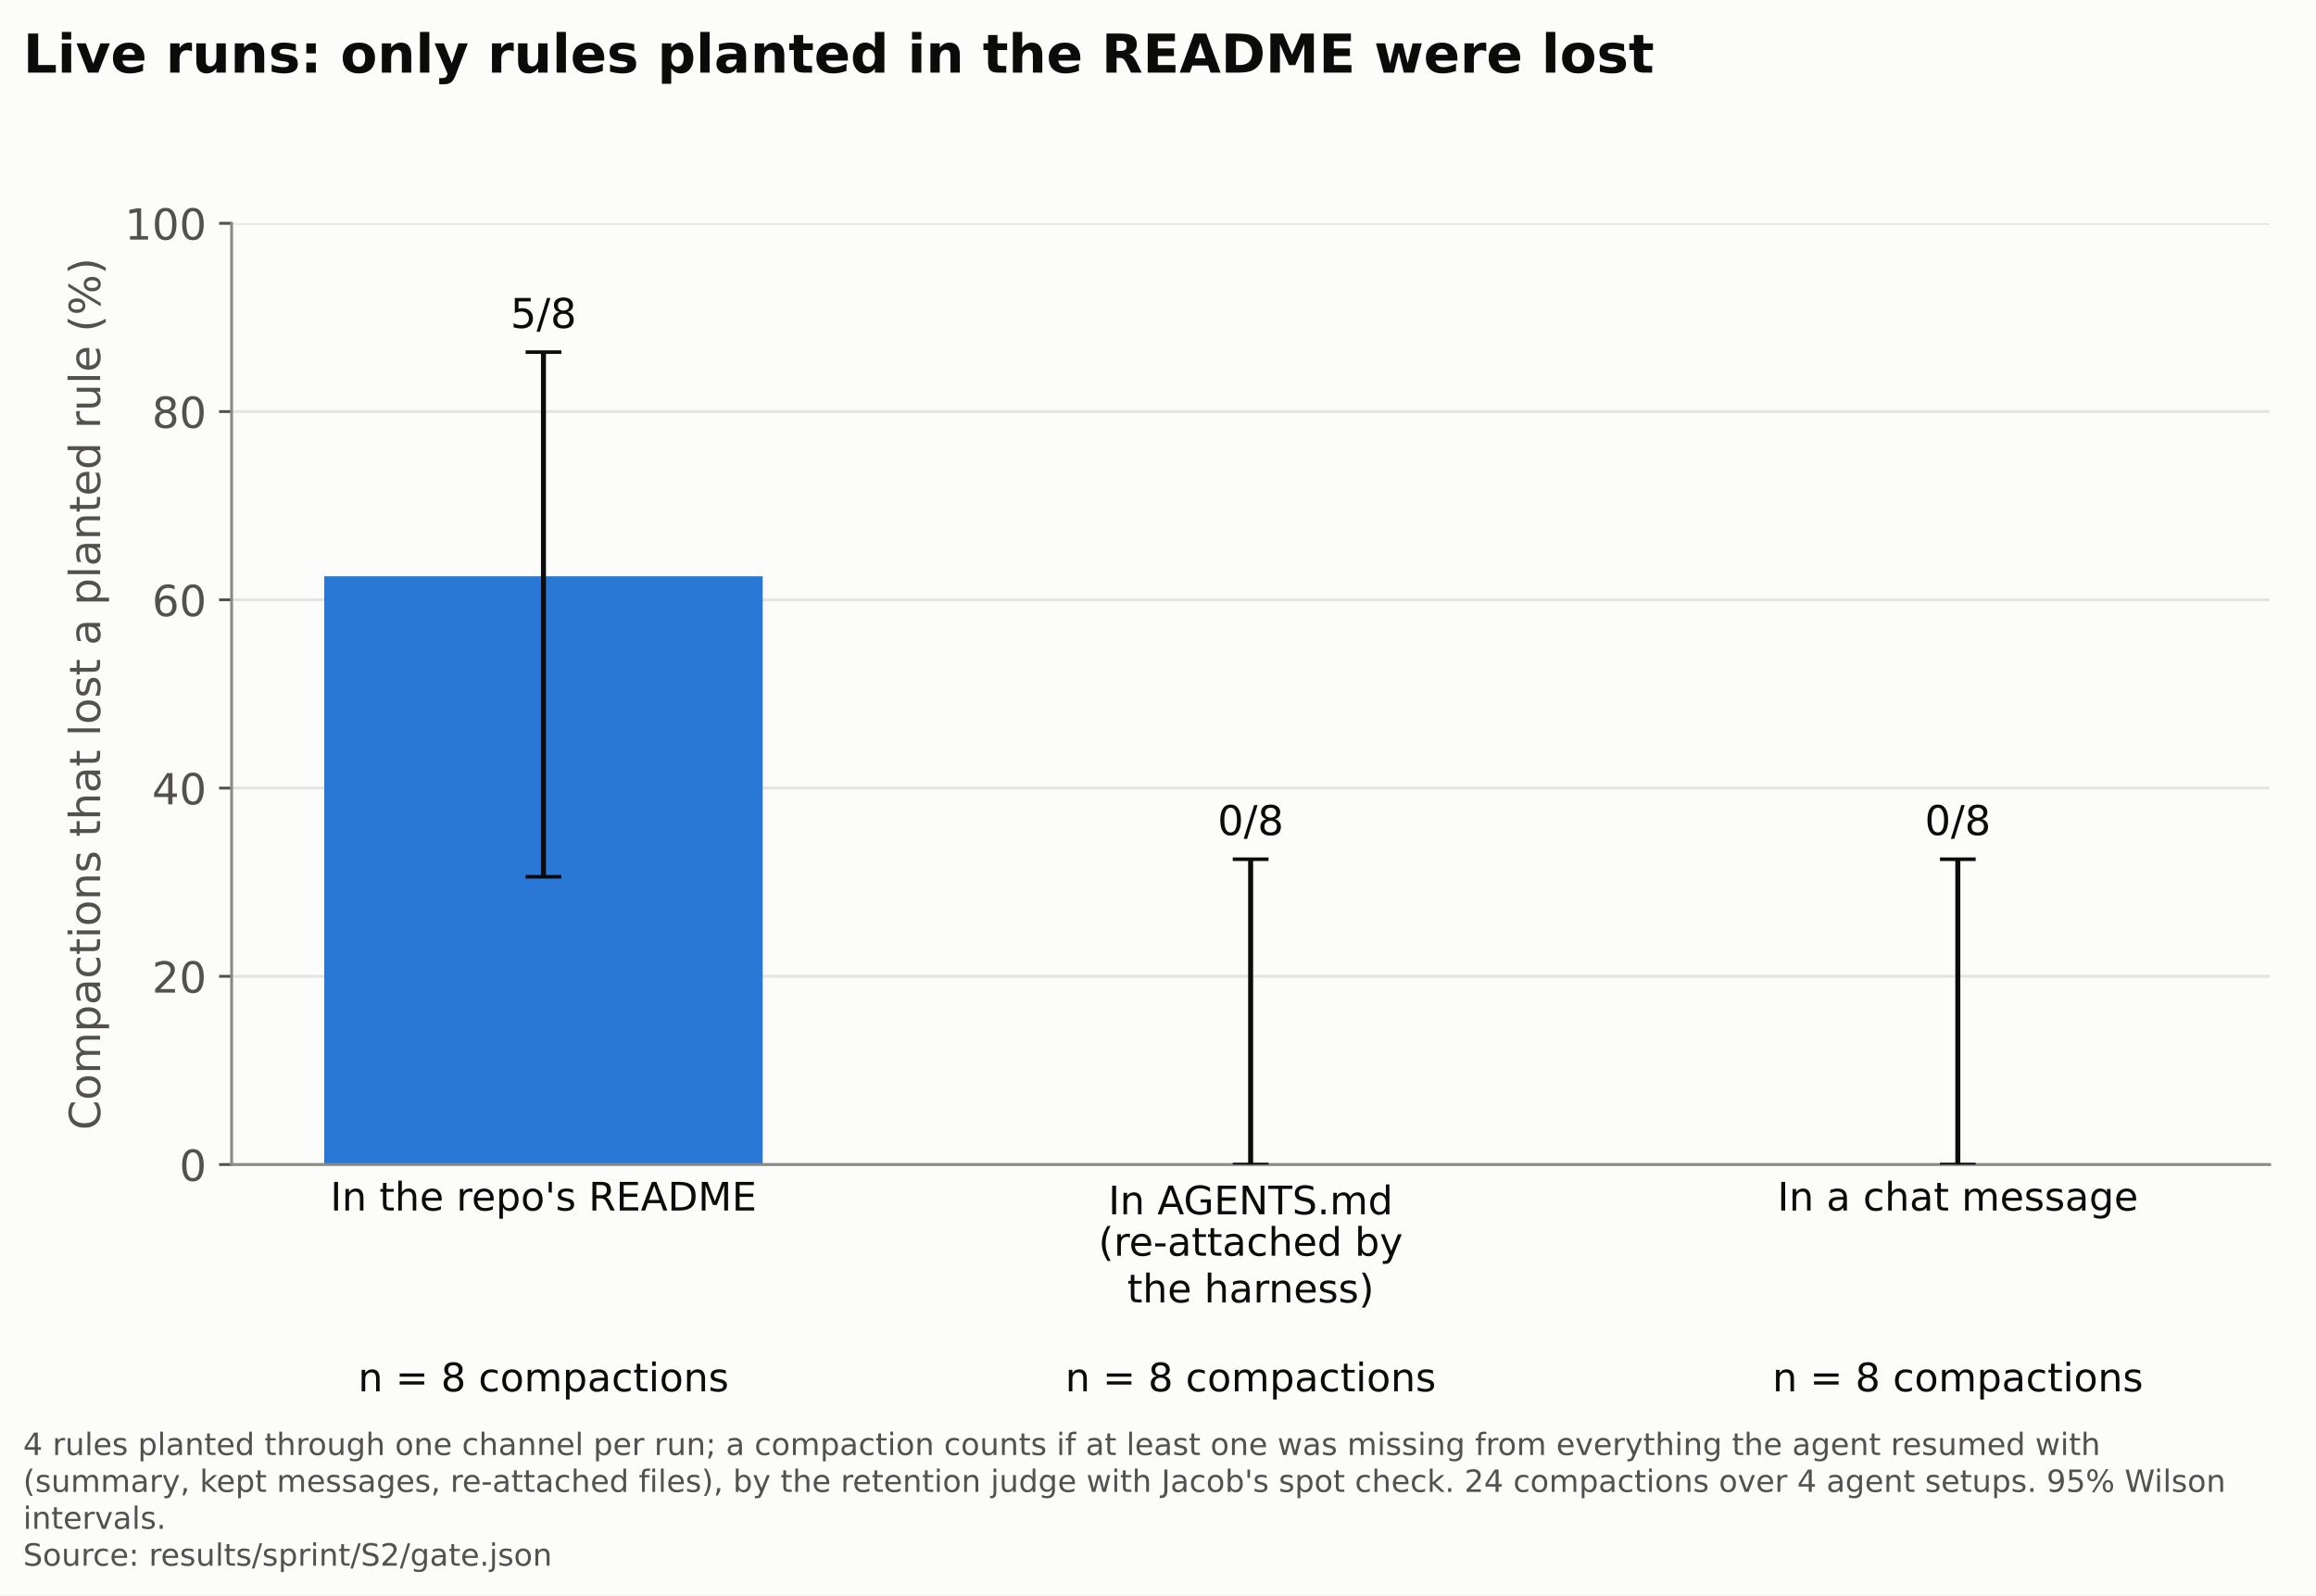
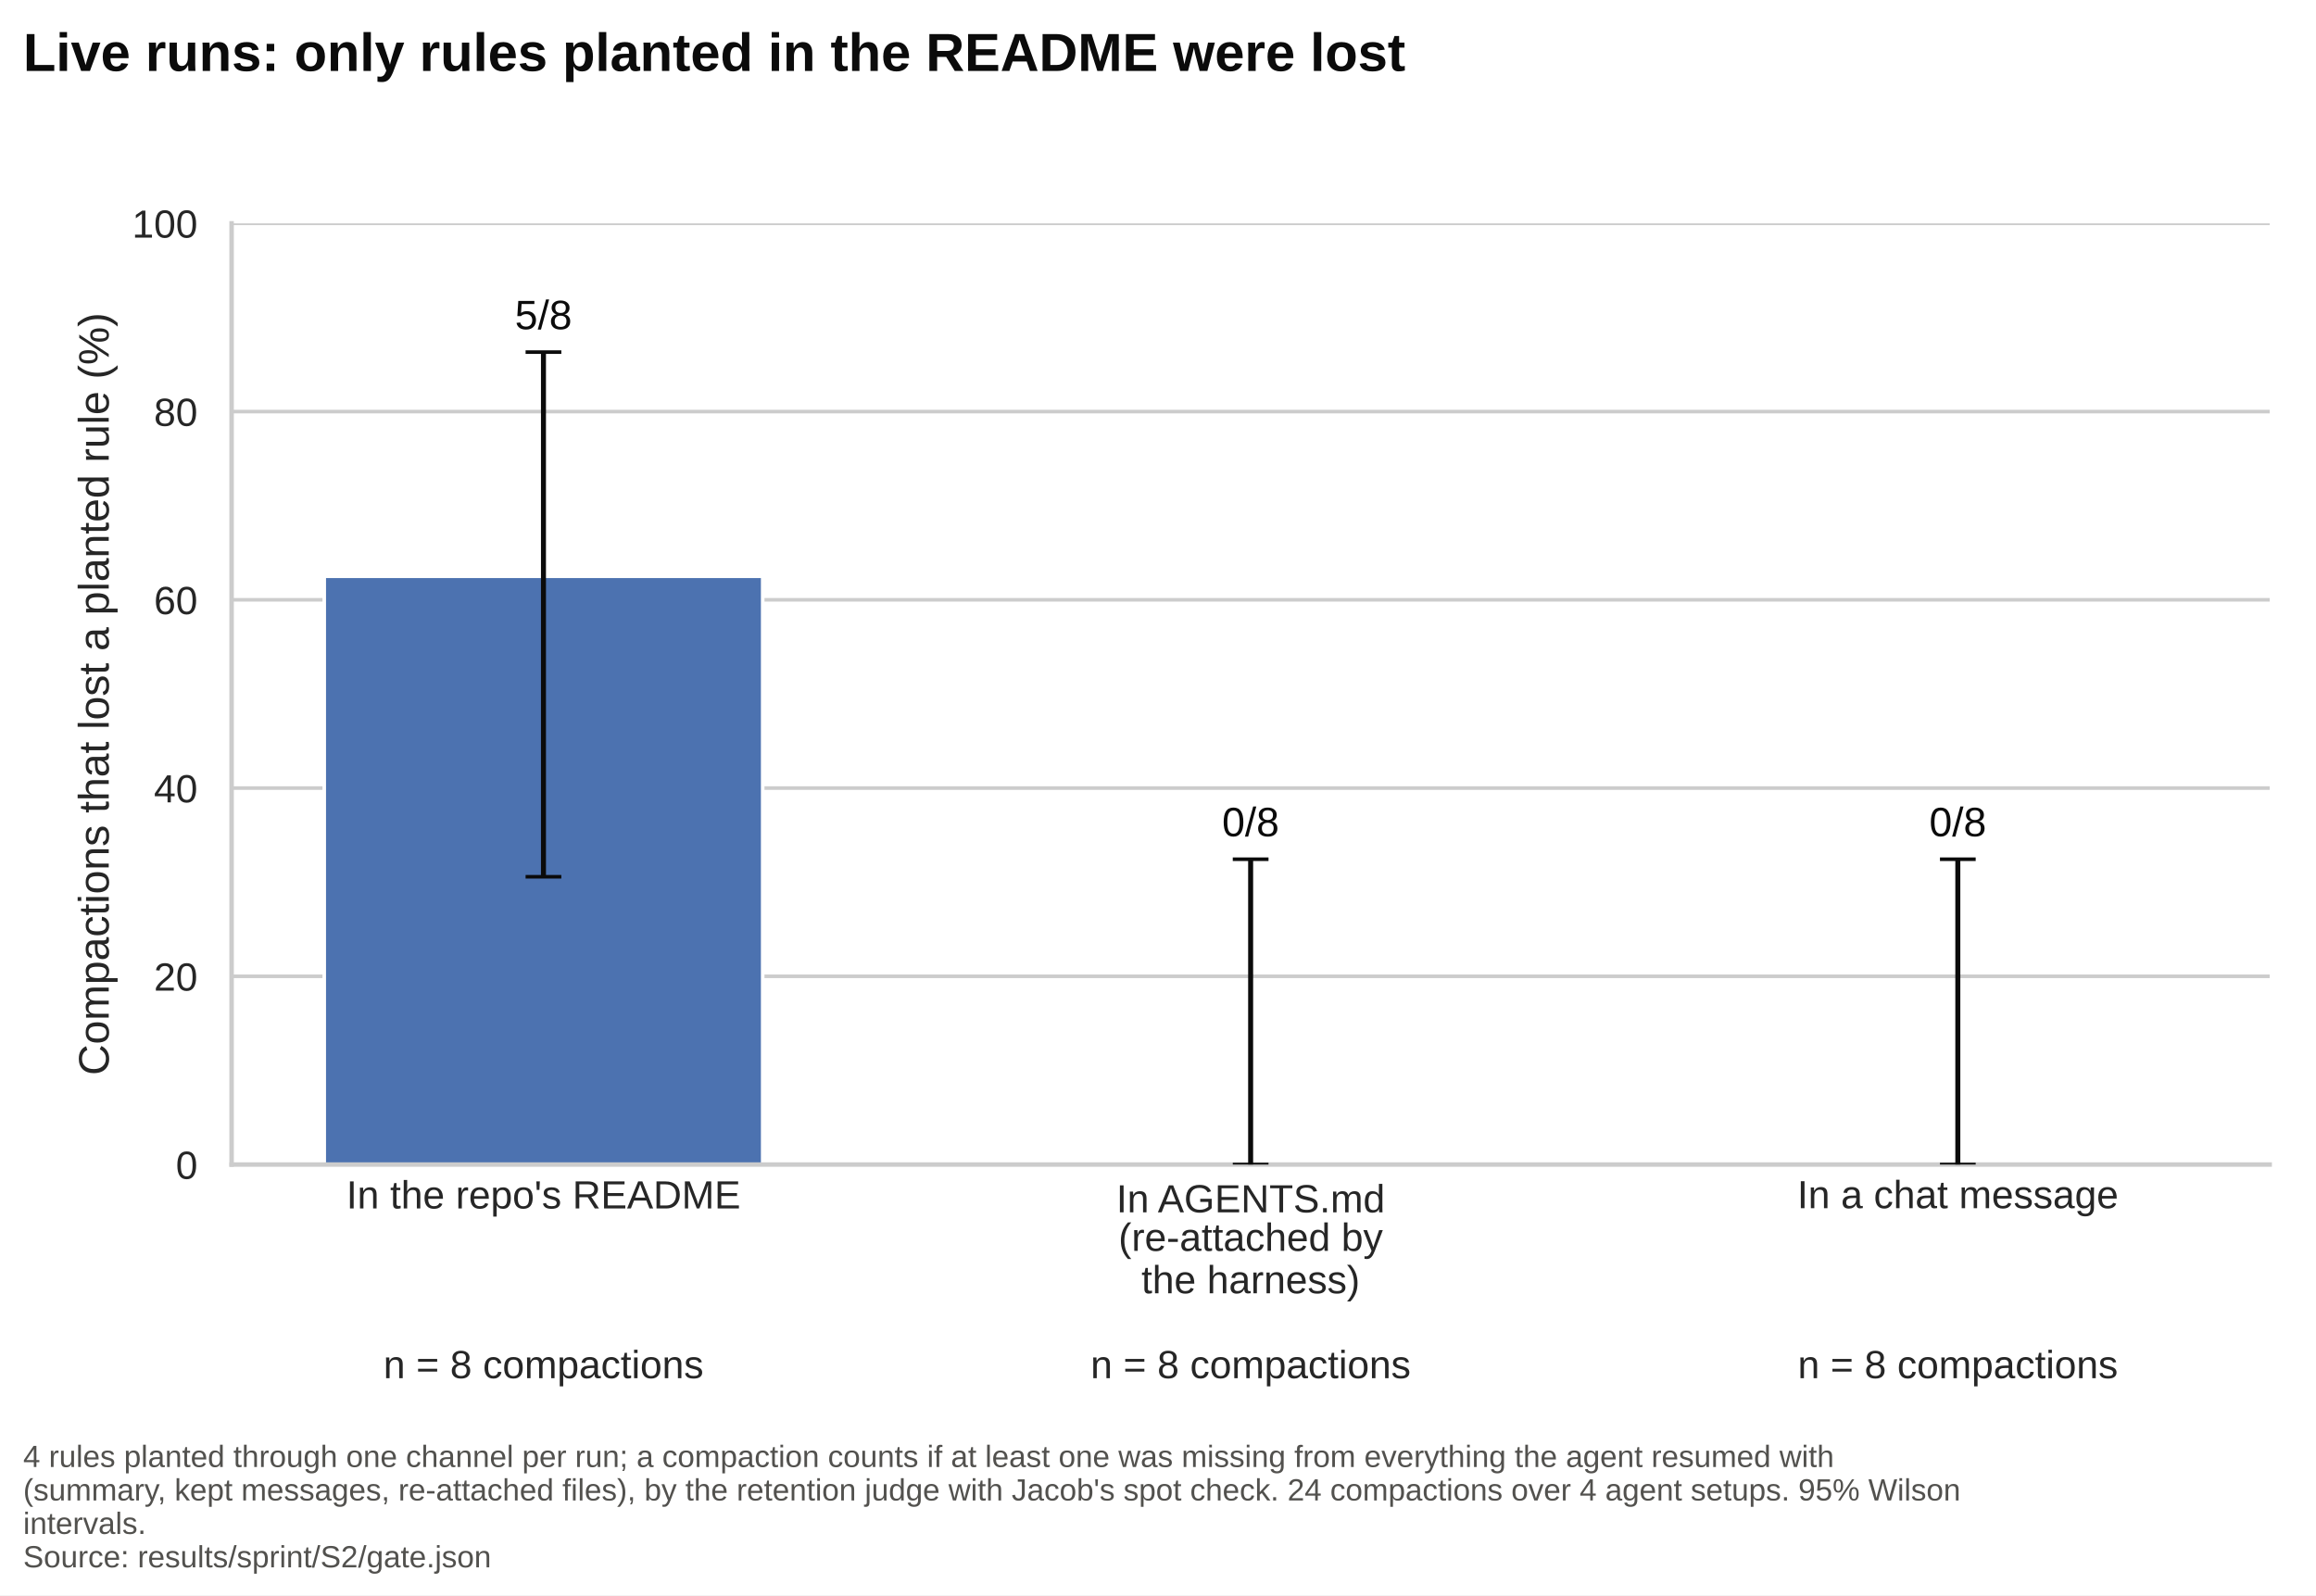
<svg xmlns="http://www.w3.org/2000/svg" xmlns:xlink="http://www.w3.org/1999/xlink" width="648pt" height="446.4pt" viewBox="0 0 648 446.4" version="1.1">
  <defs>
    <style type="text/css">*{stroke-linejoin: round; stroke-linecap: butt}</style>
  </defs>
  <g id="figure_1">
    <g id="patch_1">
-       <path d="M 0 446.4  L 648 446.4  L 648 0  L 0 0  z " style="fill: #fcfcfb" />
+       <path d="M 0 446.4  L 648 446.4  L 648 0  L 0 0  z " style="fill: #ffffff" />
    </g>
    <g id="axes_1">
      <g id="patch_2">
-         <path d="M 64.8 325.872  L 635.04 325.872  L 635.04 62.496  L 64.8 62.496  z " style="fill: #fcfcfb" />
+         <path d="M 64.8 325.872  L 635.04 325.872  L 635.04 62.496  L 64.8 62.496  z " style="fill: #ffffff" />
      </g>
      <g id="matplotlib.axis_1">
        <g id="xtick_1">
-           <g id="line2d_1" />
          <g id="text_1">
-             <text style="font-size: 11px; font-family: 'DejaVu Sans', 'Bitstream Vera Sans', 'Computer Modern Sans Serif', 'Lucida Grande', 'Verdana', 'Geneva', 'Lucid', 'Arial', 'Helvetica', 'Avant Garde', sans-serif; fill: #0b0b0b" transform="translate(92.40647 338.7323)">In the repo's README</text>
-             <text style="font-size: 11px; font-family: 'DejaVu Sans', 'Bitstream Vera Sans', 'Computer Modern Sans Serif', 'Lucida Grande', 'Verdana', 'Geneva', 'Lucid', 'Arial', 'Helvetica', 'Avant Garde', sans-serif; fill: #0b0b0b" transform="translate(152.0574 348.347)" />
-             <text style="font-size: 11px; font-family: 'DejaVu Sans', 'Bitstream Vera Sans', 'Computer Modern Sans Serif', 'Lucida Grande', 'Verdana', 'Geneva', 'Lucid', 'Arial', 'Helvetica', 'Avant Garde', sans-serif; fill: #0b0b0b" transform="translate(152.0574 360.997)" />
-             <text style="font-size: 11px; font-family: 'DejaVu Sans', 'Bitstream Vera Sans', 'Computer Modern Sans Serif', 'Lucida Grande', 'Verdana', 'Geneva', 'Lucid', 'Arial', 'Helvetica', 'Avant Garde', sans-serif; fill: #0b0b0b" transform="translate(152.0574 373.647)" />
-             <text style="font-size: 11px; font-family: 'DejaVu Sans', 'Bitstream Vera Sans', 'Computer Modern Sans Serif', 'Lucida Grande', 'Verdana', 'Geneva', 'Lucid', 'Arial', 'Helvetica', 'Avant Garde', sans-serif; fill: #0b0b0b" transform="translate(100.1864 389.3323)">n = 8 compactions</text>
+             <text style="font-size: 11px; font-family: 'Arial', 'DejaVu Sans', 'Liberation Sans', 'Bitstream Vera Sans', sans-serif; fill: #262626" transform="translate(96.90358 338.1515)">In the repo's README</text>
+             <text style="font-size: 11px; font-family: 'Arial', 'DejaVu Sans', 'Liberation Sans', 'Bitstream Vera Sans', sans-serif; fill: #262626" transform="translate(152.0574 347.1796)" />
+             <text style="font-size: 11px; font-family: 'Arial', 'DejaVu Sans', 'Liberation Sans', 'Bitstream Vera Sans', sans-serif; fill: #262626" transform="translate(152.0574 359.0513)" />
+             <text style="font-size: 11px; font-family: 'Arial', 'DejaVu Sans', 'Liberation Sans', 'Bitstream Vera Sans', sans-serif; fill: #262626" transform="translate(152.0574 370.923)" />
+             <text style="font-size: 11px; font-family: 'Arial', 'DejaVu Sans', 'Liberation Sans', 'Bitstream Vera Sans', sans-serif; fill: #262626" transform="translate(107.2702 385.6548)">n = 8 compactions</text>
          </g>
        </g>
        <g id="xtick_2">
-           <g id="line2d_2" />
          <g id="text_2">
-             <text style="font-size: 11px; font-family: 'DejaVu Sans', 'Bitstream Vera Sans', 'Computer Modern Sans Serif', 'Lucida Grande', 'Verdana', 'Geneva', 'Lucid', 'Arial', 'Helvetica', 'Avant Garde', sans-serif; fill: #0b0b0b" transform="translate(310.0983 339.7979)">In AGENTS.md</text>
-             <text style="font-size: 11px; font-family: 'DejaVu Sans', 'Bitstream Vera Sans', 'Computer Modern Sans Serif', 'Lucida Grande', 'Verdana', 'Geneva', 'Lucid', 'Arial', 'Helvetica', 'Avant Garde', sans-serif; fill: #0b0b0b" transform="translate(307.332 351.3823)">(re-attached by</text>
-             <text style="font-size: 11px; font-family: 'DejaVu Sans', 'Bitstream Vera Sans', 'Computer Modern Sans Serif', 'Lucida Grande', 'Verdana', 'Geneva', 'Lucid', 'Arial', 'Helvetica', 'Avant Garde', sans-serif; fill: #0b0b0b" transform="translate(315.3791 364.4508)">the harness)</text>
-             <text style="font-size: 11px; font-family: 'DejaVu Sans', 'Bitstream Vera Sans', 'Computer Modern Sans Serif', 'Lucida Grande', 'Verdana', 'Geneva', 'Lucid', 'Arial', 'Helvetica', 'Avant Garde', sans-serif; fill: #0b0b0b" transform="translate(349.92 373.647)" />
-             <text style="font-size: 11px; font-family: 'DejaVu Sans', 'Bitstream Vera Sans', 'Computer Modern Sans Serif', 'Lucida Grande', 'Verdana', 'Geneva', 'Lucid', 'Arial', 'Helvetica', 'Avant Garde', sans-serif; fill: #0b0b0b" transform="translate(298.049 389.3323)">n = 8 compactions</text>
+             <text style="font-size: 11px; font-family: 'Arial', 'DejaVu Sans', 'Liberation Sans', 'Bitstream Vera Sans', sans-serif; fill: #262626" transform="translate(312.3258 339.2447)">In AGENTS.md</text>
+             <text style="font-size: 11px; font-family: 'Arial', 'DejaVu Sans', 'Liberation Sans', 'Bitstream Vera Sans', sans-serif; fill: #262626" transform="translate(312.9325 350.0258)">(re-attached by</text>
+             <text style="font-size: 11px; font-family: 'Arial', 'DejaVu Sans', 'Liberation Sans', 'Bitstream Vera Sans', sans-serif; fill: #262626" transform="translate(319.3503 361.8976)">the harness)</text>
+             <text style="font-size: 11px; font-family: 'Arial', 'DejaVu Sans', 'Liberation Sans', 'Bitstream Vera Sans', sans-serif; fill: #262626" transform="translate(349.92 370.923)" />
+             <text style="font-size: 11px; font-family: 'Arial', 'DejaVu Sans', 'Liberation Sans', 'Bitstream Vera Sans', sans-serif; fill: #262626" transform="translate(305.1328 385.6548)">n = 8 compactions</text>
          </g>
        </g>
        <g id="xtick_3">
-           <g id="line2d_3" />
          <g id="text_3">
-             <text style="font-size: 11px; font-family: 'DejaVu Sans', 'Bitstream Vera Sans', 'Computer Modern Sans Serif', 'Lucida Grande', 'Verdana', 'Geneva', 'Lucid', 'Arial', 'Helvetica', 'Avant Garde', sans-serif; fill: #0b0b0b" transform="translate(497.3055 338.7323)">In a chat message</text>
-             <text style="font-size: 11px; font-family: 'DejaVu Sans', 'Bitstream Vera Sans', 'Computer Modern Sans Serif', 'Lucida Grande', 'Verdana', 'Geneva', 'Lucid', 'Arial', 'Helvetica', 'Avant Garde', sans-serif; fill: #0b0b0b" transform="translate(547.7826 348.347)" />
-             <text style="font-size: 11px; font-family: 'DejaVu Sans', 'Bitstream Vera Sans', 'Computer Modern Sans Serif', 'Lucida Grande', 'Verdana', 'Geneva', 'Lucid', 'Arial', 'Helvetica', 'Avant Garde', sans-serif; fill: #0b0b0b" transform="translate(547.7826 360.997)" />
-             <text style="font-size: 11px; font-family: 'DejaVu Sans', 'Bitstream Vera Sans', 'Computer Modern Sans Serif', 'Lucida Grande', 'Verdana', 'Geneva', 'Lucid', 'Arial', 'Helvetica', 'Avant Garde', sans-serif; fill: #0b0b0b" transform="translate(547.7826 373.647)" />
-             <text style="font-size: 11px; font-family: 'DejaVu Sans', 'Bitstream Vera Sans', 'Computer Modern Sans Serif', 'Lucida Grande', 'Verdana', 'Geneva', 'Lucid', 'Arial', 'Helvetica', 'Avant Garde', sans-serif; fill: #0b0b0b" transform="translate(495.9116 389.3323)">n = 8 compactions</text>
+             <text style="font-size: 11px; font-family: 'Arial', 'DejaVu Sans', 'Liberation Sans', 'Bitstream Vera Sans', sans-serif; fill: #262626" transform="translate(502.8433 338.0871)">In a chat message</text>
+             <text style="font-size: 11px; font-family: 'Arial', 'DejaVu Sans', 'Liberation Sans', 'Bitstream Vera Sans', sans-serif; fill: #262626" transform="translate(547.7826 347.1796)" />
+             <text style="font-size: 11px; font-family: 'Arial', 'DejaVu Sans', 'Liberation Sans', 'Bitstream Vera Sans', sans-serif; fill: #262626" transform="translate(547.7826 359.0513)" />
+             <text style="font-size: 11px; font-family: 'Arial', 'DejaVu Sans', 'Liberation Sans', 'Bitstream Vera Sans', sans-serif; fill: #262626" transform="translate(547.7826 370.923)" />
+             <text style="font-size: 11px; font-family: 'Arial', 'DejaVu Sans', 'Liberation Sans', 'Bitstream Vera Sans', sans-serif; fill: #262626" transform="translate(502.9954 385.6548)">n = 8 compactions</text>
          </g>
        </g>
      </g>
      <g id="matplotlib.axis_2">
        <g id="ytick_1">
-           <g id="line2d_4">
-             <path d="M 64.8 325.872  L 635.04 325.872  " clip-path="url(#pd95edf9fd2)" style="fill: none; stroke: #e4e3df; stroke-width: 0.8; stroke-linecap: square" />
-           </g>
-           <g id="line2d_5">
-             <defs>
-               <path id="m68c969a99a" d="M 0 0  L -3.5 0  " style="stroke: #52514e; stroke-width: 0.8" />
-             </defs>
-             <g>
-               <use xlink:href="#m68c969a99a" x="64.8" y="325.872" style="fill: #52514e; stroke: #52514e; stroke-width: 0.8" />
-             </g>
+           <g id="line2d_1">
+             <path d="M 64.8 325.872  L 635.04 325.872  " clip-path="url(#p6de3618cf1)" style="fill: none; stroke: #cccccc; stroke-linecap: round" />
          </g>
          <g id="text_4">
-             <text style="font-size: 12px; font-family: 'DejaVu Sans', 'Bitstream Vera Sans', 'Computer Modern Sans Serif', 'Lucida Grande', 'Verdana', 'Geneva', 'Lucid', 'Arial', 'Helvetica', 'Avant Garde', sans-serif; text-anchor: end; fill: #52514e" x="57.8" y="330.431" transform="rotate(-0 57.8 330.4306)">0</text>
+             <text style="font-size: 11px; font-family: 'Arial', 'DejaVu Sans', 'Liberation Sans', 'Bitstream Vera Sans', sans-serif; text-anchor: end; fill: #262626" x="55.3" y="329.876" transform="rotate(-0 55.3 329.8761)">0</text>
          </g>
        </g>
        <g id="ytick_2">
-           <g id="line2d_6">
-             <path d="M 64.8 273.197  L 635.04 273.197  " clip-path="url(#pd95edf9fd2)" style="fill: none; stroke: #e4e3df; stroke-width: 0.8; stroke-linecap: square" />
-           </g>
-           <g id="line2d_7">
-             <g>
-               <use xlink:href="#m68c969a99a" x="64.8" y="273.197" style="fill: #52514e; stroke: #52514e; stroke-width: 0.8" />
-             </g>
+           <g id="line2d_2">
+             <path d="M 64.8 273.197  L 635.04 273.197  " clip-path="url(#p6de3618cf1)" style="fill: none; stroke: #cccccc; stroke-linecap: round" />
          </g>
          <g id="text_5">
-             <text style="font-size: 12px; font-family: 'DejaVu Sans', 'Bitstream Vera Sans', 'Computer Modern Sans Serif', 'Lucida Grande', 'Verdana', 'Geneva', 'Lucid', 'Arial', 'Helvetica', 'Avant Garde', sans-serif; text-anchor: end; fill: #52514e" x="57.8" y="277.755" transform="rotate(-0 57.8 277.7554)">20</text>
+             <text style="font-size: 11px; font-family: 'Arial', 'DejaVu Sans', 'Liberation Sans', 'Bitstream Vera Sans', sans-serif; text-anchor: end; fill: #262626" x="55.3" y="277.201" transform="rotate(-0 55.3 277.2009)">20</text>
          </g>
        </g>
        <g id="ytick_3">
-           <g id="line2d_8">
-             <path d="M 64.8 220.522  L 635.04 220.522  " clip-path="url(#pd95edf9fd2)" style="fill: none; stroke: #e4e3df; stroke-width: 0.8; stroke-linecap: square" />
-           </g>
-           <g id="line2d_9">
-             <g>
-               <use xlink:href="#m68c969a99a" x="64.8" y="220.522" style="fill: #52514e; stroke: #52514e; stroke-width: 0.8" />
-             </g>
+           <g id="line2d_3">
+             <path d="M 64.8 220.522  L 635.04 220.522  " clip-path="url(#p6de3618cf1)" style="fill: none; stroke: #cccccc; stroke-linecap: round" />
          </g>
          <g id="text_6">
-             <text style="font-size: 12px; font-family: 'DejaVu Sans', 'Bitstream Vera Sans', 'Computer Modern Sans Serif', 'Lucida Grande', 'Verdana', 'Geneva', 'Lucid', 'Arial', 'Helvetica', 'Avant Garde', sans-serif; text-anchor: end; fill: #52514e" x="57.8" y="225.08" transform="rotate(-0 57.8 225.0802)">40</text>
+             <text style="font-size: 11px; font-family: 'Arial', 'DejaVu Sans', 'Liberation Sans', 'Bitstream Vera Sans', sans-serif; text-anchor: end; fill: #262626" x="55.3" y="224.526" transform="rotate(-0 55.3 224.5257)">40</text>
          </g>
        </g>
        <g id="ytick_4">
-           <g id="line2d_10">
-             <path d="M 64.8 167.846  L 635.04 167.846  " clip-path="url(#pd95edf9fd2)" style="fill: none; stroke: #e4e3df; stroke-width: 0.8; stroke-linecap: square" />
-           </g>
-           <g id="line2d_11">
-             <g>
-               <use xlink:href="#m68c969a99a" x="64.8" y="167.846" style="fill: #52514e; stroke: #52514e; stroke-width: 0.8" />
-             </g>
+           <g id="line2d_4">
+             <path d="M 64.8 167.846  L 635.04 167.846  " clip-path="url(#p6de3618cf1)" style="fill: none; stroke: #cccccc; stroke-linecap: round" />
          </g>
          <g id="text_7">
-             <text style="font-size: 12px; font-family: 'DejaVu Sans', 'Bitstream Vera Sans', 'Computer Modern Sans Serif', 'Lucida Grande', 'Verdana', 'Geneva', 'Lucid', 'Arial', 'Helvetica', 'Avant Garde', sans-serif; text-anchor: end; fill: #52514e" x="57.8" y="172.405" transform="rotate(-0 57.8 172.405)">60</text>
+             <text style="font-size: 11px; font-family: 'Arial', 'DejaVu Sans', 'Liberation Sans', 'Bitstream Vera Sans', sans-serif; text-anchor: end; fill: #262626" x="55.3" y="171.851" transform="rotate(-0 55.3 171.8505)">60</text>
          </g>
        </g>
        <g id="ytick_5">
-           <g id="line2d_12">
-             <path d="M 64.8 115.171  L 635.04 115.171  " clip-path="url(#pd95edf9fd2)" style="fill: none; stroke: #e4e3df; stroke-width: 0.8; stroke-linecap: square" />
-           </g>
-           <g id="line2d_13">
-             <g>
-               <use xlink:href="#m68c969a99a" x="64.8" y="115.171" style="fill: #52514e; stroke: #52514e; stroke-width: 0.8" />
-             </g>
+           <g id="line2d_5">
+             <path d="M 64.8 115.171  L 635.04 115.171  " clip-path="url(#p6de3618cf1)" style="fill: none; stroke: #cccccc; stroke-linecap: round" />
          </g>
          <g id="text_8">
-             <text style="font-size: 12px; font-family: 'DejaVu Sans', 'Bitstream Vera Sans', 'Computer Modern Sans Serif', 'Lucida Grande', 'Verdana', 'Geneva', 'Lucid', 'Arial', 'Helvetica', 'Avant Garde', sans-serif; text-anchor: end; fill: #52514e" x="57.8" y="119.73" transform="rotate(-0 57.8 119.7298)">80</text>
+             <text style="font-size: 11px; font-family: 'Arial', 'DejaVu Sans', 'Liberation Sans', 'Bitstream Vera Sans', sans-serif; text-anchor: end; fill: #262626" x="55.3" y="119.175" transform="rotate(-0 55.3 119.1753)">80</text>
          </g>
        </g>
        <g id="ytick_6">
-           <g id="line2d_14">
-             <path d="M 64.8 62.496  L 635.04 62.496  " clip-path="url(#pd95edf9fd2)" style="fill: none; stroke: #e4e3df; stroke-width: 0.8; stroke-linecap: square" />
-           </g>
-           <g id="line2d_15">
-             <g>
-               <use xlink:href="#m68c969a99a" x="64.8" y="62.496" style="fill: #52514e; stroke: #52514e; stroke-width: 0.8" />
-             </g>
+           <g id="line2d_6">
+             <path d="M 64.8 62.496  L 635.04 62.496  " clip-path="url(#p6de3618cf1)" style="fill: none; stroke: #cccccc; stroke-linecap: round" />
          </g>
          <g id="text_9">
-             <text style="font-size: 12px; font-family: 'DejaVu Sans', 'Bitstream Vera Sans', 'Computer Modern Sans Serif', 'Lucida Grande', 'Verdana', 'Geneva', 'Lucid', 'Arial', 'Helvetica', 'Avant Garde', sans-serif; text-anchor: end; fill: #52514e" x="57.8" y="67.055" transform="rotate(-0 57.8 67.05459)">100</text>
+             <text style="font-size: 11px; font-family: 'Arial', 'DejaVu Sans', 'Liberation Sans', 'Bitstream Vera Sans', sans-serif; text-anchor: end; fill: #262626" x="55.3" y="66.5" transform="rotate(-0 55.3 66.50015)">100</text>
          </g>
        </g>
        <g id="text_10">
-           <text style="font-size: 12px; font-family: 'DejaVu Sans', 'Bitstream Vera Sans', 'Computer Modern Sans Serif', 'Lucida Grande', 'Verdana', 'Geneva', 'Lucid', 'Arial', 'Helvetica', 'Avant Garde', sans-serif; text-anchor: middle; fill: #52514e" x="28.012" y="194.184" transform="rotate(-90 28.01219 194.184)">Compactions that lost a planted rule (%)</text>
+           <text style="font-size: 12px; font-family: 'Arial', 'DejaVu Sans', 'Liberation Sans', 'Bitstream Vera Sans', sans-serif; text-anchor: middle; fill: #262626" x="30.423" y="194.184" transform="rotate(-90 30.42328 194.184)">Compactions that lost a planted rule (%)</text>
        </g>
      </g>
      <g id="patch_3">
-         <path d="M 90.72 325.872  L 213.395 325.872  L 213.395 161.262  L 90.72 161.262  z " clip-path="url(#pd95edf9fd2)" style="fill: #2a78d6" />
+         <path d="M 90.72 325.872  L 213.395 325.872  L 213.395 161.262  L 90.72 161.262  z " clip-path="url(#p6de3618cf1)" style="fill: #4c72b0; stroke: #ffffff; stroke-linejoin: miter" />
      </g>
      <g id="patch_4">
-         <path d="M 288.583 325.872  L 411.257 325.872  L 411.257 325.872  L 288.583 325.872  z " clip-path="url(#pd95edf9fd2)" style="fill: #2a78d6" />
+         <path d="M 288.583 325.872  L 411.257 325.872  L 411.257 325.872  L 288.583 325.872  z " clip-path="url(#p6de3618cf1)" style="fill: #dd8452; stroke: #ffffff; stroke-linejoin: miter" />
      </g>
      <g id="patch_5">
-         <path d="M 486.445 325.872  L 609.12 325.872  L 609.12 325.872  L 486.445 325.872  z " clip-path="url(#pd95edf9fd2)" style="fill: #2a78d6" />
+         <path d="M 486.445 325.872  L 609.12 325.872  L 609.12 325.872  L 486.445 325.872  z " clip-path="url(#p6de3618cf1)" style="fill: #55a868; stroke: #ffffff; stroke-linejoin: miter" />
      </g>
      <g id="patch_6">
-         <path d="M 64.8 325.872  L 64.8 62.496  " style="fill: none; stroke: #8a8984; stroke-width: 0.8; stroke-linejoin: miter; stroke-linecap: square" />
+         <path d="M 64.8 325.872  L 64.8 62.496  " style="fill: none; stroke: #cccccc; stroke-width: 1.25; stroke-linejoin: miter; stroke-linecap: square" />
      </g>
      <g id="patch_7">
-         <path d="M 64.8 325.872  L 635.04 325.872  " style="fill: none; stroke: #8a8984; stroke-width: 0.8; stroke-linejoin: miter; stroke-linecap: square" />
+         <path d="M 64.8 325.872  L 635.04 325.872  " style="fill: none; stroke: #cccccc; stroke-width: 1.25; stroke-linejoin: miter; stroke-linecap: square" />
      </g>
      <g id="LineCollection_1">
-         <path d="M 152.057 245.348  L 152.057 98.537  " clip-path="url(#pd95edf9fd2)" style="fill: none; stroke: #0b0b0b; stroke-width: 1.4" />
+         <path d="M 152.057 245.348  L 152.057 98.537  " clip-path="url(#p6de3618cf1)" style="fill: none; stroke: #0b0b0b; stroke-width: 1.4" />
      </g>
-       <g id="line2d_16">
+       <g id="line2d_7">
        <defs>
-           <path id="mc068dc58ea" d="M 5 0  L -5 -0  " style="stroke: #0b0b0b" />
+           <path id="m904b202c27" d="M 5 0  L -5 -0  " style="stroke: #0b0b0b" />
        </defs>
-         <g clip-path="url(#pd95edf9fd2)">
-           <use xlink:href="#mc068dc58ea" x="152.057" y="245.348" style="fill: #1f77b4; stroke: #0b0b0b" />
+         <g clip-path="url(#p6de3618cf1)">
+           <use xlink:href="#m904b202c27" x="152.057" y="245.348" style="fill: #4c72b0; stroke: #0b0b0b" />
        </g>
      </g>
-       <g id="line2d_17">
-         <g clip-path="url(#pd95edf9fd2)">
-           <use xlink:href="#mc068dc58ea" x="152.057" y="98.537" style="fill: #1f77b4; stroke: #0b0b0b" />
+       <g id="line2d_8">
+         <g clip-path="url(#p6de3618cf1)">
+           <use xlink:href="#m904b202c27" x="152.057" y="98.537" style="fill: #4c72b0; stroke: #0b0b0b" />
        </g>
      </g>
      <g id="text_11">
-         <text style="font-size: 11.5px; font-family: 'DejaVu Sans', 'Bitstream Vera Sans', 'Computer Modern Sans Serif', 'Lucida Grande', 'Verdana', 'Geneva', 'Lucid', 'Arial', 'Helvetica', 'Avant Garde', sans-serif; text-anchor: middle; fill: #0b0b0b" x="152.057" y="91.774" transform="rotate(-0 152.0574 91.77414)">5/8</text>
+         <text style="font-size: 11.5px; font-family: 'Arial', 'DejaVu Sans', 'Liberation Sans', 'Bitstream Vera Sans', sans-serif; text-anchor: middle; fill: #0b0b0b" x="152.057" y="92.117" transform="rotate(-0 152.0574 92.11667)">5/8</text>
      </g>
      <g id="LineCollection_2">
-         <path d="M 349.92 325.872  L 349.92 240.429  " clip-path="url(#pd95edf9fd2)" style="fill: none; stroke: #0b0b0b; stroke-width: 1.4" />
+         <path d="M 349.92 325.872  L 349.92 240.429  " clip-path="url(#p6de3618cf1)" style="fill: none; stroke: #0b0b0b; stroke-width: 1.4" />
      </g>
-       <g id="line2d_18">
-         <g clip-path="url(#pd95edf9fd2)">
-           <use xlink:href="#mc068dc58ea" x="349.92" y="325.872" style="fill: #1f77b4; stroke: #0b0b0b" />
+       <g id="line2d_9">
+         <g clip-path="url(#p6de3618cf1)">
+           <use xlink:href="#m904b202c27" x="349.92" y="325.872" style="fill: #4c72b0; stroke: #0b0b0b" />
        </g>
      </g>
-       <g id="line2d_19">
-         <g clip-path="url(#pd95edf9fd2)">
-           <use xlink:href="#mc068dc58ea" x="349.92" y="240.429" style="fill: #1f77b4; stroke: #0b0b0b" />
+       <g id="line2d_10">
+         <g clip-path="url(#p6de3618cf1)">
+           <use xlink:href="#m904b202c27" x="349.92" y="240.429" style="fill: #4c72b0; stroke: #0b0b0b" />
        </g>
      </g>
      <g id="text_12">
-         <text style="font-size: 11.5px; font-family: 'DejaVu Sans', 'Bitstream Vera Sans', 'Computer Modern Sans Serif', 'Lucida Grande', 'Verdana', 'Geneva', 'Lucid', 'Arial', 'Helvetica', 'Avant Garde', sans-serif; text-anchor: middle; fill: #0b0b0b" x="349.92" y="233.666" transform="rotate(-0 349.92 233.666)">0/8</text>
+         <text style="font-size: 11.5px; font-family: 'Arial', 'DejaVu Sans', 'Liberation Sans', 'Bitstream Vera Sans', sans-serif; text-anchor: middle; fill: #0b0b0b" x="349.92" y="234.009" transform="rotate(-0 349.92 234.0085)">0/8</text>
      </g>
      <g id="LineCollection_3">
-         <path d="M 547.783 325.872  L 547.783 240.429  " clip-path="url(#pd95edf9fd2)" style="fill: none; stroke: #0b0b0b; stroke-width: 1.4" />
+         <path d="M 547.783 325.872  L 547.783 240.429  " clip-path="url(#p6de3618cf1)" style="fill: none; stroke: #0b0b0b; stroke-width: 1.4" />
      </g>
-       <g id="line2d_20">
-         <g clip-path="url(#pd95edf9fd2)">
-           <use xlink:href="#mc068dc58ea" x="547.783" y="325.872" style="fill: #1f77b4; stroke: #0b0b0b" />
+       <g id="line2d_11">
+         <g clip-path="url(#p6de3618cf1)">
+           <use xlink:href="#m904b202c27" x="547.783" y="325.872" style="fill: #4c72b0; stroke: #0b0b0b" />
        </g>
      </g>
-       <g id="line2d_21">
-         <g clip-path="url(#pd95edf9fd2)">
-           <use xlink:href="#mc068dc58ea" x="547.783" y="240.429" style="fill: #1f77b4; stroke: #0b0b0b" />
+       <g id="line2d_12">
+         <g clip-path="url(#p6de3618cf1)">
+           <use xlink:href="#m904b202c27" x="547.783" y="240.429" style="fill: #4c72b0; stroke: #0b0b0b" />
        </g>
      </g>
      <g id="text_13">
-         <text style="font-size: 11.5px; font-family: 'DejaVu Sans', 'Bitstream Vera Sans', 'Computer Modern Sans Serif', 'Lucida Grande', 'Verdana', 'Geneva', 'Lucid', 'Arial', 'Helvetica', 'Avant Garde', sans-serif; text-anchor: middle; fill: #0b0b0b" x="547.783" y="233.666" transform="rotate(-0 547.7826 233.666)">0/8</text>
+         <text style="font-size: 11.5px; font-family: 'Arial', 'DejaVu Sans', 'Liberation Sans', 'Bitstream Vera Sans', sans-serif; text-anchor: middle; fill: #0b0b0b" x="547.783" y="234.009" transform="rotate(-0 547.7826 234.0085)">0/8</text>
      </g>
    </g>
    <g id="text_14">
-       <text style="font-weight: 700; font-size: 15px; font-family: 'DejaVu Sans', 'Bitstream Vera Sans', 'Computer Modern Sans Serif', 'Lucida Grande', 'Verdana', 'Geneva', 'Lucid', 'Arial', 'Helvetica', 'Avant Garde', sans-serif; text-anchor: start; fill: #0b0b0b" x="6.48" y="20.326" transform="rotate(-0 6.48 20.32566)">Live runs: only rules planted in the README were lost</text>
+       <text style="font-weight: 700; font-size: 15px; font-family: 'Arial', 'DejaVu Sans', 'Liberation Sans', 'Bitstream Vera Sans', sans-serif; text-anchor: start; fill: #0b0b0b" x="6.48" y="19.848" transform="rotate(-0 6.48 19.84841)">Live runs: only rules planted in the README were lost</text>
    </g>
    <g id="text_15">
-       <text style="font-size: 8.6px; font-family: 'DejaVu Sans', 'Bitstream Vera Sans', 'Computer Modern Sans Serif', 'Lucida Grande', 'Verdana', 'Geneva', 'Lucid', 'Arial', 'Helvetica', 'Avant Garde', sans-serif; fill: #52514e" transform="translate(6.48 407.1493)">4 rules planted through one channel per run; a compaction counts if at least one was missing from everything the agent resumed with</text>
-       <text style="font-size: 8.6px; font-family: 'DejaVu Sans', 'Bitstream Vera Sans', 'Computer Modern Sans Serif', 'Lucida Grande', 'Verdana', 'Geneva', 'Lucid', 'Arial', 'Helvetica', 'Avant Garde', sans-serif; fill: #52514e" transform="translate(6.48 417.4716)">(summary, kept messages, re-attached files), by the retention judge with Jacob's spot check. 24 compactions over 4 agent setups. 95% Wilson</text>
-       <text style="font-size: 8.6px; font-family: 'DejaVu Sans', 'Bitstream Vera Sans', 'Computer Modern Sans Serif', 'Lucida Grande', 'Verdana', 'Geneva', 'Lucid', 'Arial', 'Helvetica', 'Avant Garde', sans-serif; fill: #52514e" transform="translate(6.48 427.794)">intervals.</text>
-       <text style="font-size: 8.6px; font-family: 'DejaVu Sans', 'Bitstream Vera Sans', 'Computer Modern Sans Serif', 'Lucida Grande', 'Verdana', 'Geneva', 'Lucid', 'Arial', 'Helvetica', 'Avant Garde', sans-serif; fill: #52514e" transform="translate(6.48 438.1163)">Source: results/sprint/S2/gate.json</text>
+       <text style="font-size: 8.6px; font-family: 'Arial', 'DejaVu Sans', 'Liberation Sans', 'Bitstream Vera Sans', sans-serif; fill: #52514e" transform="translate(6.48 410.5081)">4 rules planted through one channel per run; a compaction counts if at least one was missing from everything the agent resumed with</text>
+       <text style="font-size: 8.6px; font-family: 'Arial', 'DejaVu Sans', 'Liberation Sans', 'Bitstream Vera Sans', sans-serif; fill: #52514e" transform="translate(6.48 419.8683)">(summary, kept messages, re-attached files), by the retention judge with Jacob's spot check. 24 compactions over 4 agent setups. 95% Wilson</text>
+       <text style="font-size: 8.6px; font-family: 'Arial', 'DejaVu Sans', 'Liberation Sans', 'Bitstream Vera Sans', sans-serif; fill: #52514e" transform="translate(6.48 429.2285)">intervals.</text>
+       <text style="font-size: 8.6px; font-family: 'Arial', 'DejaVu Sans', 'Liberation Sans', 'Bitstream Vera Sans', sans-serif; fill: #52514e" transform="translate(6.48 438.5886)">Source: results/sprint/S2/gate.json</text>
    </g>
  </g>
  <defs>
-     <clipPath id="pd95edf9fd2">
+     <clipPath id="p6de3618cf1">
      <rect x="64.8" y="62.496" width="570.24" height="263.376" />
    </clipPath>
  </defs>
</svg>
